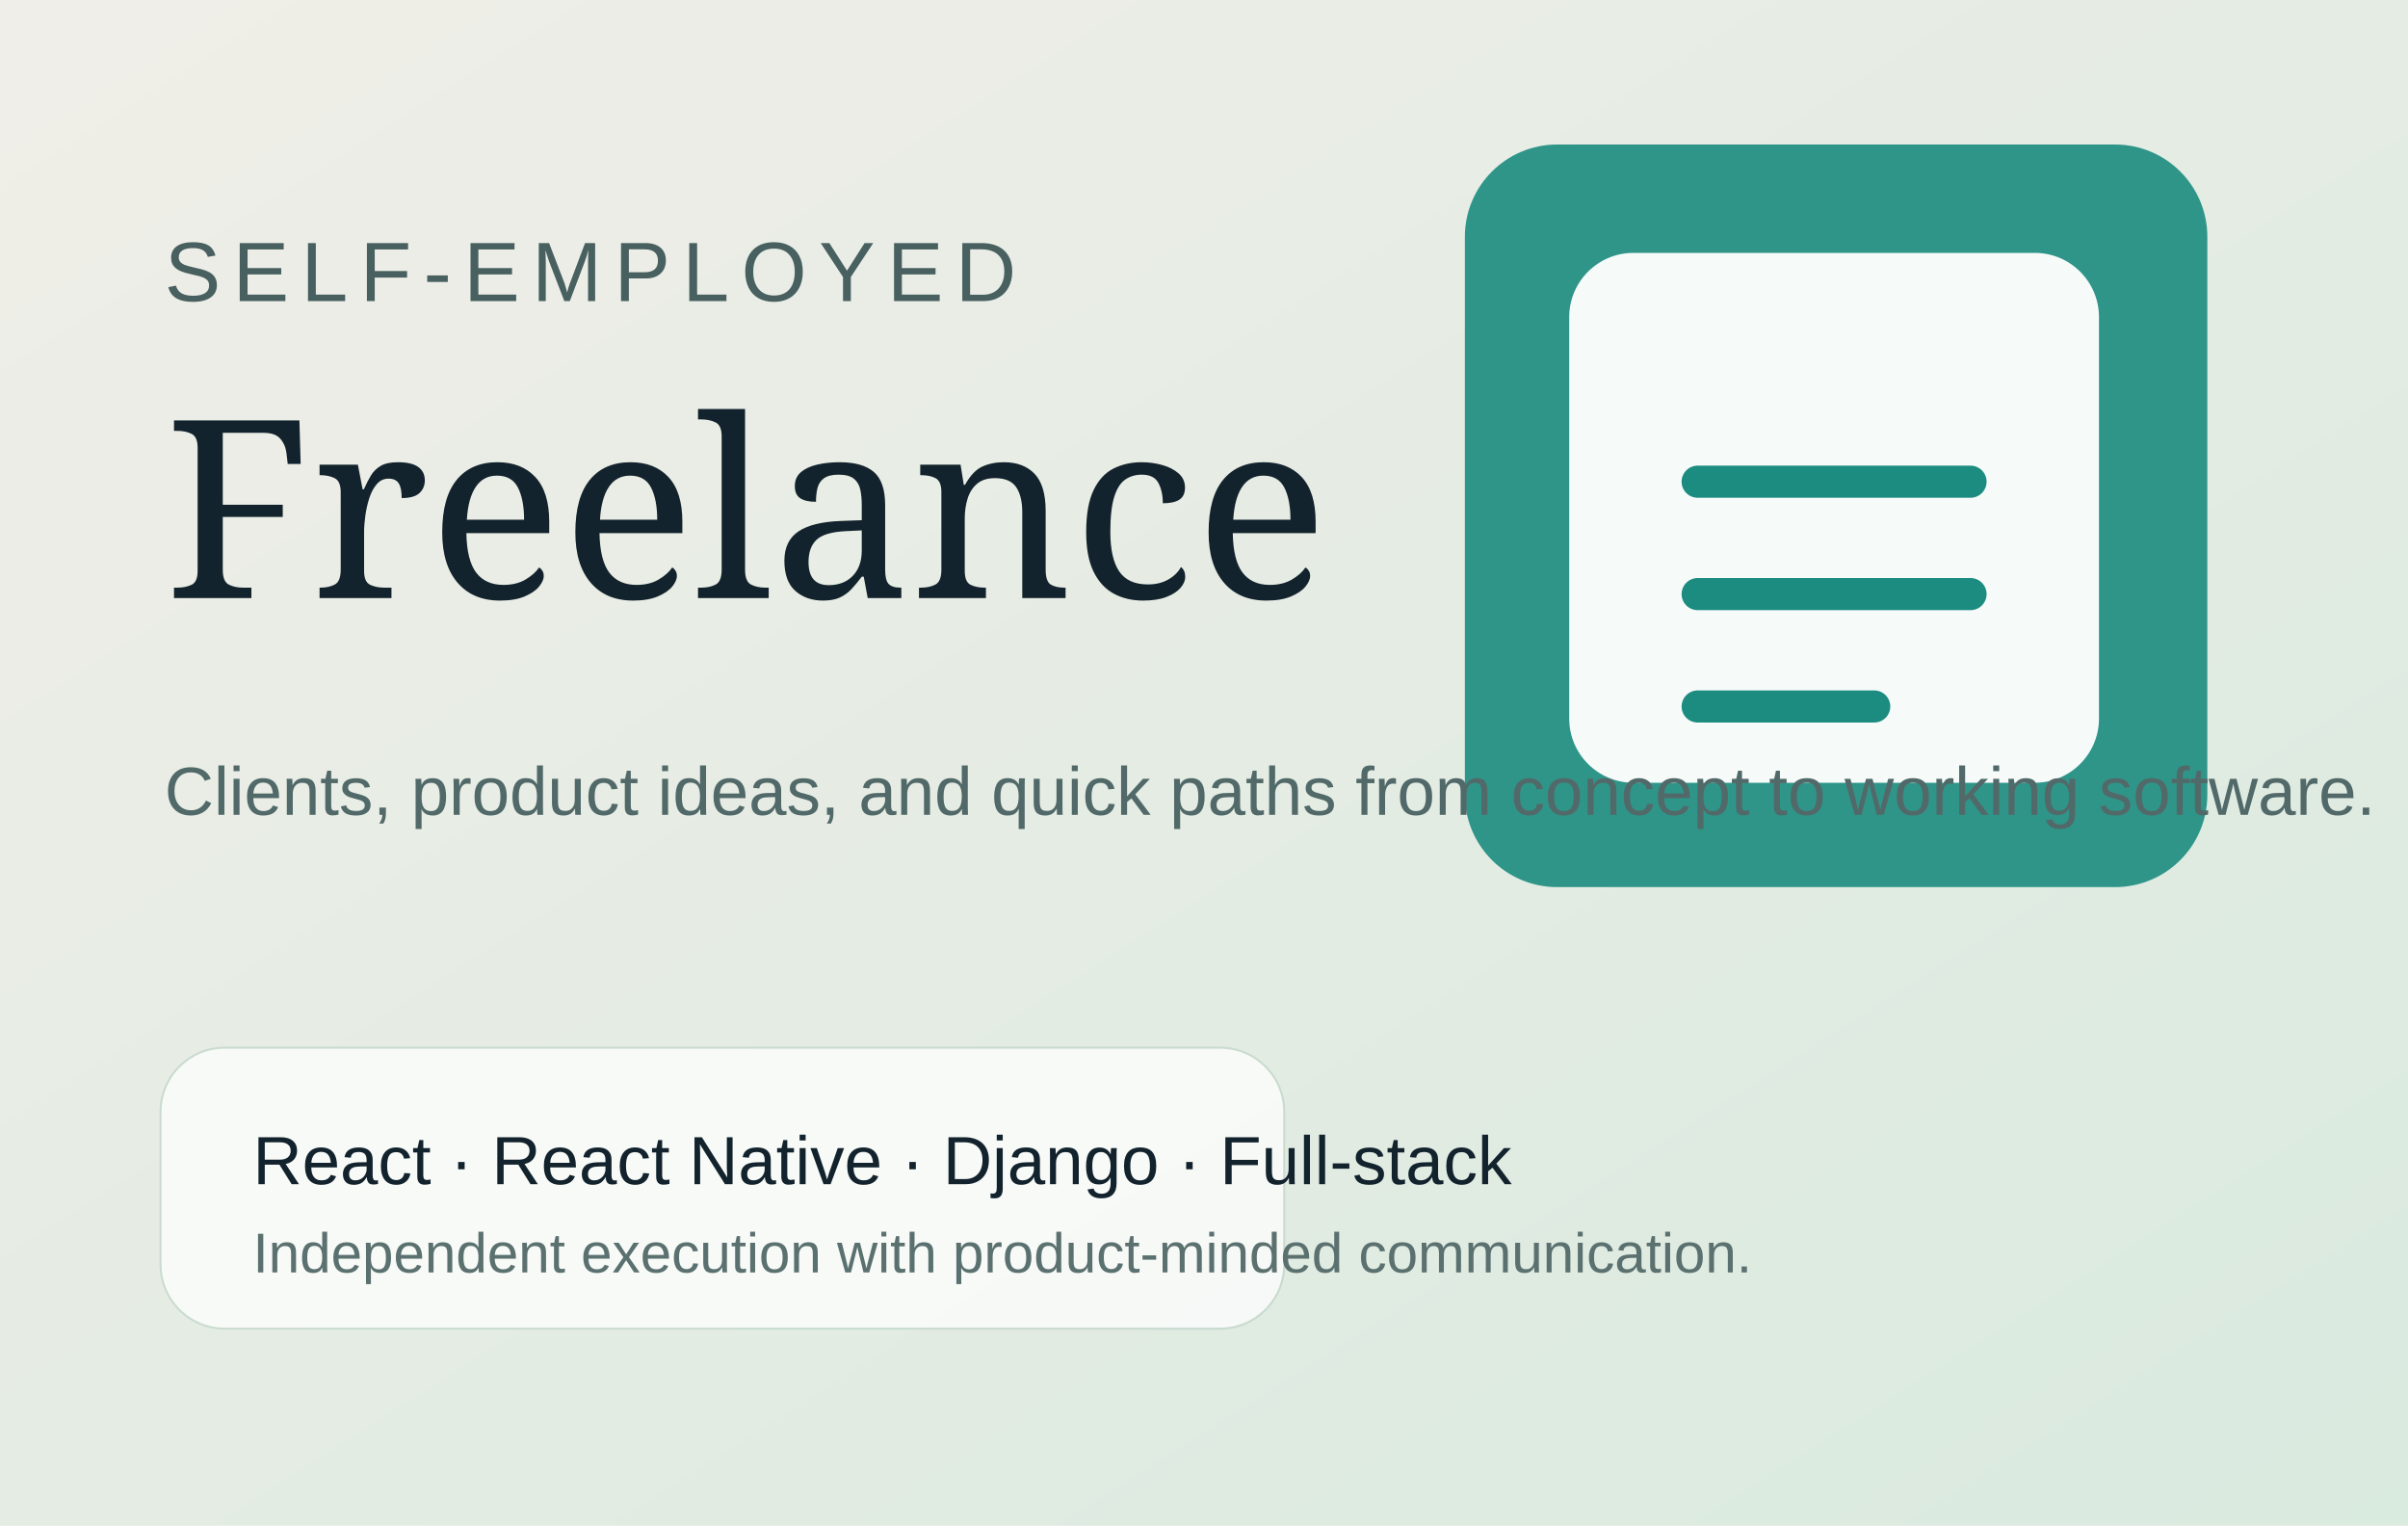
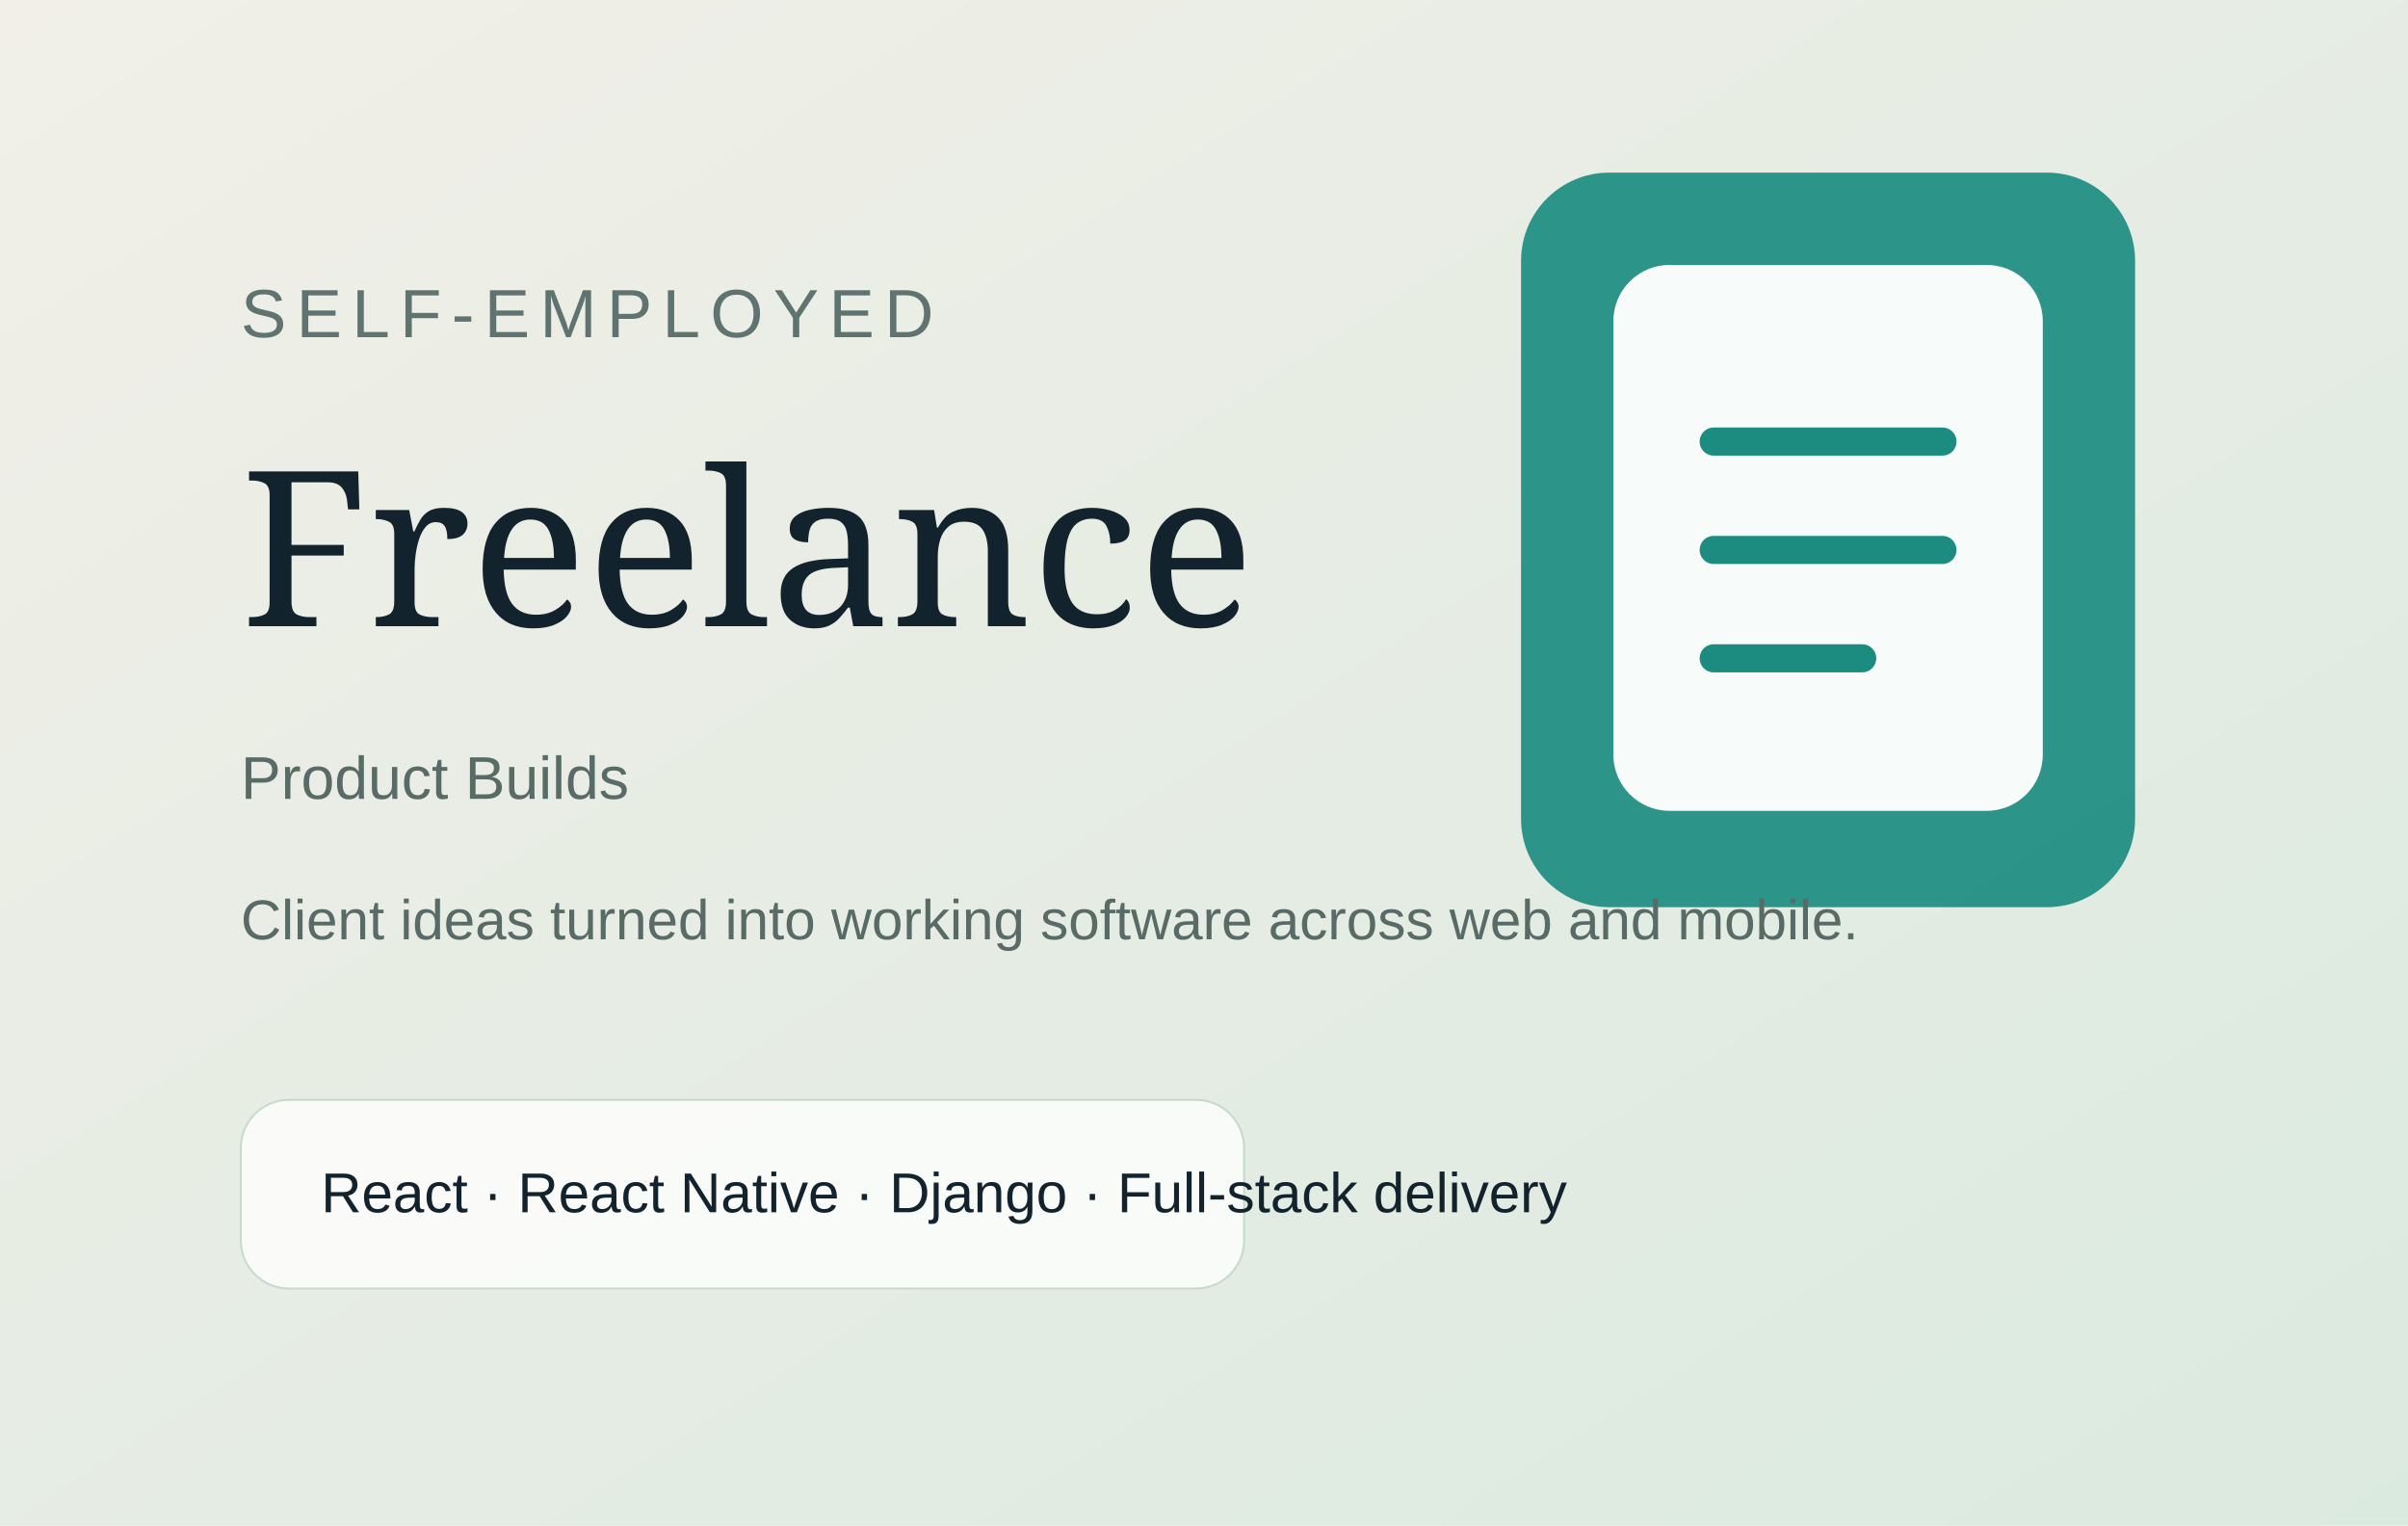
<svg xmlns="http://www.w3.org/2000/svg" viewBox="0 0 1200 760" role="img" aria-labelledby="title desc">
  <defs>
    <linearGradient id="bg" x1="0" x2="1" y1="0" y2="1">
-       <stop offset="0%" stop-color="#f0eee8" />
-       <stop offset="100%" stop-color="#d9eadf" />
+       <stop offset="0%" stop-color="#f1efe8" />
+       <stop offset="100%" stop-color="#dbeadf" />
    </linearGradient>
  </defs>
  <rect width="1200" height="760" fill="url(#bg)" />
-   <rect x="730" y="72" width="370" height="370" rx="46" fill="#1c8c80" opacity=".9" />
-   <rect x="782" y="126" width="264" height="264" rx="32" fill="#f6fbfa" />
-   <path d="M846 240h136M846 296h136M846 352h88" stroke="#1c8c80" stroke-width="16" stroke-linecap="round" />
-   <text x="82" y="150" fill="#48605f" font-family="Arial, Helvetica, sans-serif" font-size="42" letter-spacing="6">SELF-EMPLOYED</text>
-   <text x="82" y="298" fill="#13232d" font-family="Georgia, serif" font-size="124">Freelance</text>
-   <text x="82" y="406" fill="#526969" font-family="Arial, Helvetica, sans-serif" font-size="34">Clients, product ideas, and quick paths from concept to working software.</text>
-   <g transform="translate(80 522)">
-     <rect width="560" height="140" rx="32" fill="#ffffff" opacity=".72" stroke="#bfd4c8" />
-     <text x="46" y="68" fill="#13232d" font-family="Arial, Helvetica, sans-serif" font-size="34">React  ·  React Native  ·  Django  ·  Full-stack</text>
-     <text x="46" y="112" fill="#5b7170" font-family="Arial, Helvetica, sans-serif" font-size="28">Independent execution with product-minded communication.</text>
+   <rect x="758" y="86" width="306" height="366" rx="44" fill="#1c8c80" opacity=".92" />
+   <rect x="804" y="132" width="214" height="272" rx="28" fill="#f7fbfa" />
+   <path d="M854 220h114M854 274h114M854 328h74" stroke="#1c8c80" stroke-width="14" stroke-linecap="round" />
+   <text x="120" y="168" fill="#5f7470" font-family="Arial, Helvetica, sans-serif" font-size="34" letter-spacing="5">SELF-EMPLOYED</text>
+   <text x="120" y="312" fill="#13232d" font-family="Georgia, serif" font-size="108">Freelance</text>
+   <text x="120" y="398" fill="#596b67" font-family="Arial, Helvetica, sans-serif" font-size="30">Product Builds</text>
+   <text x="120" y="468" fill="#596b67" font-family="Arial, Helvetica, sans-serif" font-size="28">Client ideas turned into working software across web and mobile.</text>
+   <g transform="translate(120 548)">
+     <rect width="500" height="94" rx="24" fill="#ffffff" opacity=".78" stroke="#bfd4c8" />
+     <text x="40" y="56" fill="#13232d" font-family="Arial, Helvetica, sans-serif" font-size="28">React · React Native · Django · Full-stack delivery</text>
  </g>
</svg>
